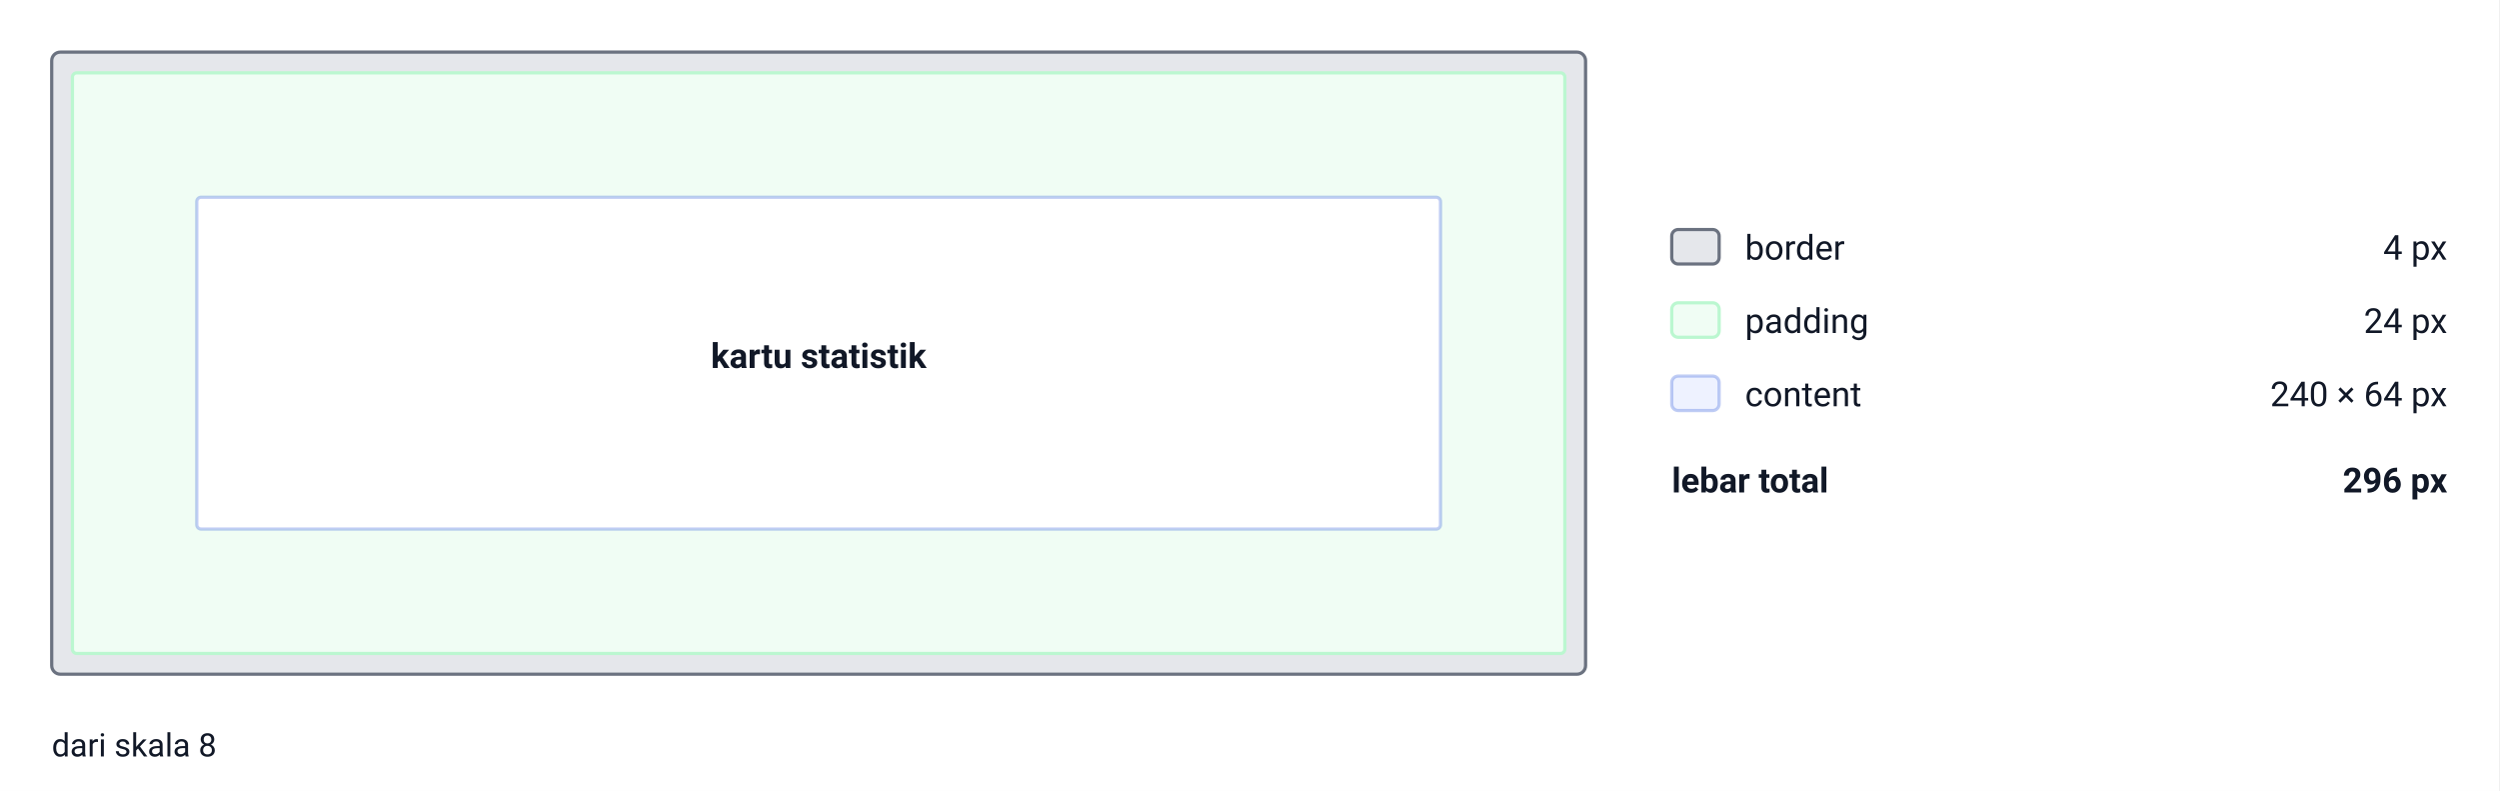
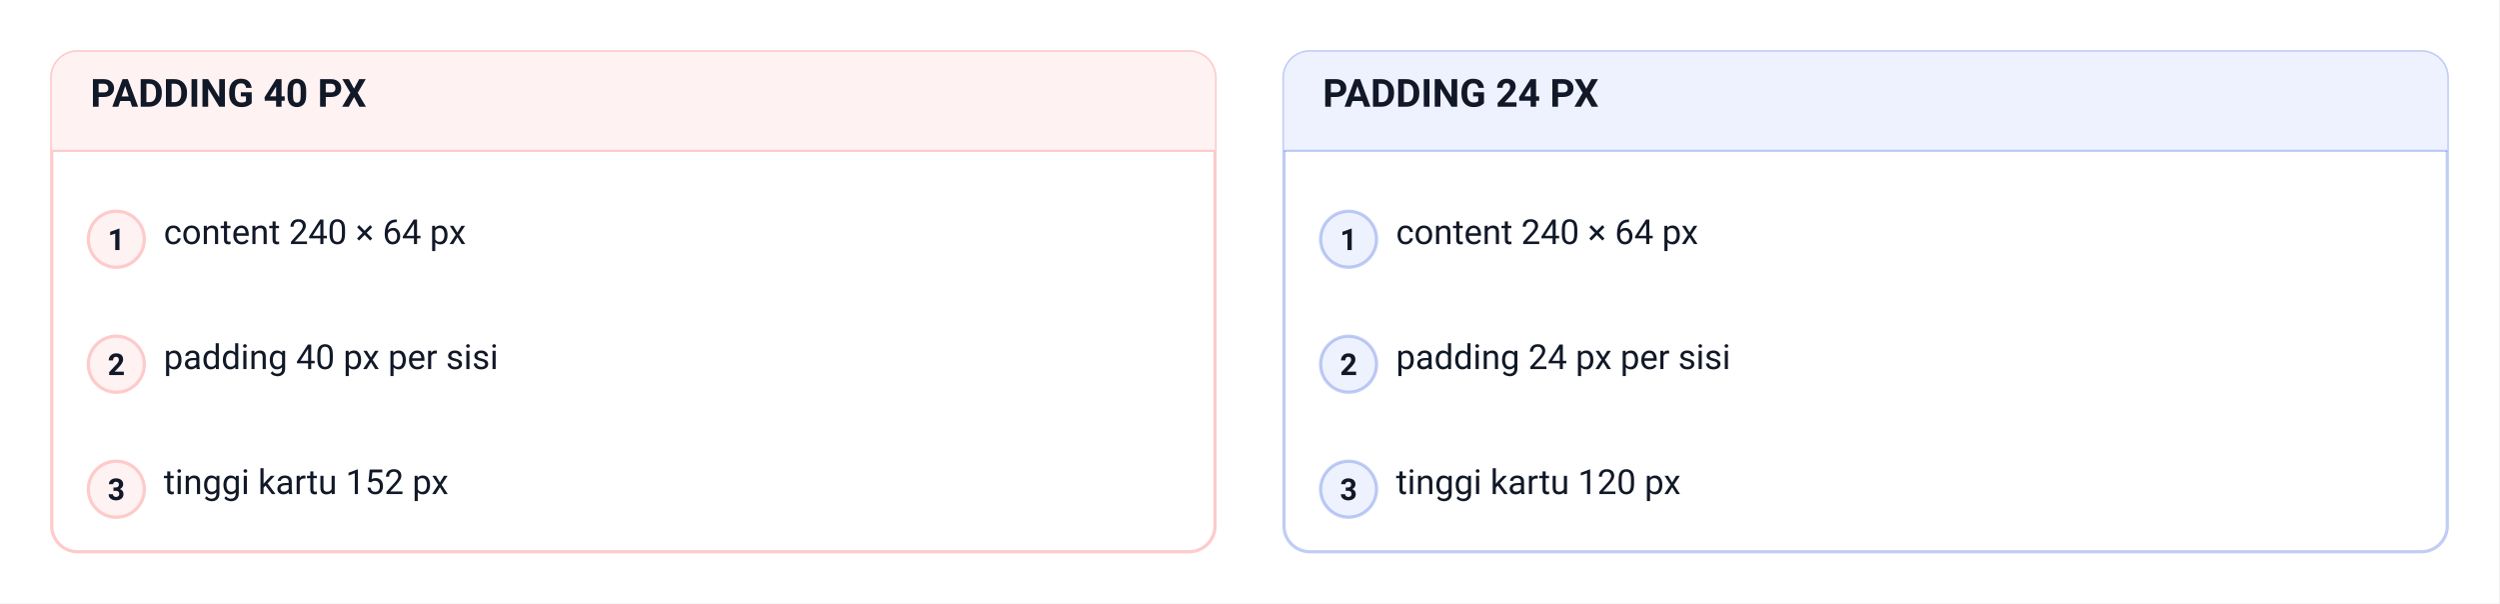
- <svg xmlns="http://www.w3.org/2000/svg" viewBox="0 0 1160 367" width="1160" height="367" role="img" aria-label="Kartu statistik SIAKAD: content 240 x 64 piksel, padding 24 piksel, border 4 piksel, sehingga lebar total 296 piksel; padding 24 itu dari skala 8.">
+ <svg xmlns="http://www.w3.org/2000/svg" viewBox="0 0 1160 280" width="1160" height="280" role="img" aria-label="Dua panel kartu statistik SIAKAD dengan isi dan border yang sama: kiri padding 40 px per sisi dengan tinggi kartu 152 px, kanan padding 24 px per sisi dengan tinggi kartu 120 px.">
  <defs>
    <marker id="a-neutral" viewBox="0 0 10 10" refX="9" refY="5" markerWidth="6" markerHeight="6" orient="auto-start-reverse">
      <path d="M0 0 L10 5 L0 10 z" fill="#111827" />
    </marker>
    <marker id="a-acc" viewBox="0 0 10 10" refX="9" refY="5" markerWidth="6" markerHeight="6" orient="auto-start-reverse">
      <path d="M0 0 L10 5 L0 10 z" fill="#1d4ed8" />
    </marker>
    <marker id="a-ink" viewBox="0 0 10 10" refX="9" refY="5" markerWidth="6" markerHeight="6" orient="auto-start-reverse">
      <path d="M0 0 L10 5 L0 10 z" fill="#ffffff" />
    </marker>
    <marker id="a-code" viewBox="0 0 10 10" refX="9" refY="5" markerWidth="6" markerHeight="6" orient="auto-start-reverse">
      <path d="M0 0 L10 5 L0 10 z" fill="#111827" />
    </marker>
    <marker id="a-red" viewBox="0 0 10 10" refX="9" refY="5" markerWidth="6" markerHeight="6" orient="auto-start-reverse">
      <path d="M0 0 L10 5 L0 10 z" fill="#b91c1c" />
    </marker>
    <marker id="a-green" viewBox="0 0 10 10" refX="9" refY="5" markerWidth="6" markerHeight="6" orient="auto-start-reverse">
      <path d="M0 0 L10 5 L0 10 z" fill="#15803d" />
    </marker>
    <marker id="a-amber" viewBox="0 0 10 10" refX="9" refY="5" markerWidth="6" markerHeight="6" orient="auto-start-reverse">
      <path d="M0 0 L10 5 L0 10 z" fill="#b45309" />
    </marker>
    <marker id="a-slate" viewBox="0 0 10 10" refX="9" refY="5" markerWidth="6" markerHeight="6" orient="auto-start-reverse">
      <path d="M0 0 L10 5 L0 10 z" fill="#94a3b8" />
    </marker>
    <filter id="softShadow" x="-20%" y="-20%" width="140%" height="140%">
      <feDropShadow dx="0" dy="1" stdDeviation="1.6" flood-color="#000" flood-opacity="0.06" />
    </filter>
  </defs>
  <style>.t{font-family:-apple-system, BlinkMacSystemFont, 'Segoe UI', Roboto, 'Helvetica Neue', Arial, 'Noto Sans', sans-serif;fill:#111827}.m{font-family:ui-monospace, SFMono-Regular, 'SF Mono', Menlo, Consolas, 'Liberation Mono', monospace;fill:#111827}.mu{fill:#6b7280}.mid{text-anchor:middle}.end{text-anchor:end}.b6{font-weight:600}.b7{font-weight:700}.s13{font-size:13px}.s14{font-size:14px}.s15{font-size:15px}.s16{font-size:16px}.s17{font-size:17px}.s18{font-size:18px}.s19{font-size:19px}.s20{font-size:20px}.s22{font-size:22px}.s24{font-size:24px}</style>
-   <rect x="0" y="0" width="1160" height="367" fill="#ffffff" />
-   <rect x="24" y="24.18" width="712" height="288.65" rx="4" fill="#e5e7eb" stroke="#6b7280" stroke-width="1.5" />
-   <rect x="33.62" y="33.8" width="692.76" height="269.41" rx="2" fill="#f0fdf4" stroke="#bbf7d0" stroke-width="1.5" />
-   <rect x="91.35" y="91.53" width="577.3" height="153.95" rx="2" fill="#ffffff" stroke="rgba(29,78,216,0.28)" stroke-width="1.5" />
-   <text class="t s16 b7 mid " x="380" y="170.74">kartu statistik</text>
-   <rect x="776" y="106.5" width="22" height="16" rx="3" fill="#e5e7eb" stroke="#6b7280" stroke-width="1.5" />
-   <text class="t s16   " x="810" y="120.5">border</text>
-   <text class="t s16  end " x="1136" y="120.5" fill="#6b7280">4 px</text>
-   <rect x="776" y="140.5" width="22" height="16" rx="3" fill="#f0fdf4" stroke="#bbf7d0" stroke-width="1.5" />
-   <text class="t s16   " x="810" y="154.5">padding</text>
-   <text class="t s16  end " x="1136" y="154.5" fill="#6b7280">24 px</text>
-   <rect x="776" y="174.5" width="22" height="16" rx="3" fill="#eef2ff" stroke="rgba(29,78,216,0.28)" stroke-width="1.5" />
-   <text class="t s16   " x="810" y="188.5">content</text>
-   <text class="t s16  end " x="1136" y="188.5" fill="#6b7280">240 × 64 px</text>
-   <text class="t s16 b7  " x="776" y="228.5">lebar total</text>
-   <text class="t s16 b7 end " x="1136" y="228.5" fill="#1d4ed8">296 px</text>
-   <text class="t s15   " x="24" y="351" fill="#6b7280">dari skala 8</text>
+   <rect x="0" y="0" width="1160" height="280" fill="#ffffff" />
+   <rect x="24" y="24" width="540" height="232" rx="12" fill="#ffffff" stroke="#fecaca" stroke-width="1.5" />
+   <path d="M24 36 a12 12 0 0 1 12 -12 h516 a12 12 0 0 1 12 12 v34 h-540 z" fill="#fef2f2" />
+   <line x1="24" y1="70" x2="564" y2="70" stroke="#fecaca" stroke-width="1" />
+   <text class="t s18 b7  " x="42" y="49.52" fill="#b91c1c">PADDING 40 PX</text>
+   <circle cx="54" cy="111" r="13" fill="#fef2f2" stroke="#fecaca" stroke-width="1.5" />
+   <text class="t s14 b7 mid " x="54" y="116.04" fill="#b91c1c">1</text>
+   <text class="t s16   " x="76" y="113.24">content 240 × 64 px</text>
+   <circle cx="54" cy="169" r="13" fill="#fef2f2" stroke="#fecaca" stroke-width="1.5" />
+   <text class="t s14 b7 mid " x="54" y="174.04" fill="#b91c1c">2</text>
+   <text class="t s16   " x="76" y="171.24">padding 40 px per sisi</text>
+   <circle cx="54" cy="227" r="13" fill="#fef2f2" stroke="#fecaca" stroke-width="1.5" />
+   <text class="t s14 b7 mid " x="54" y="232.04" fill="#b91c1c">3</text>
+   <text class="t s16   " x="76" y="229.24">tinggi kartu 152 px</text>
+   <rect x="596" y="24" width="540" height="232" rx="12" fill="#ffffff" stroke="rgba(29,78,216,0.28)" stroke-width="1.5" />
+   <path d="M596 36 a12 12 0 0 1 12 -12 h516 a12 12 0 0 1 12 12 v34 h-540 z" fill="#eef2ff" />
+   <line x1="596" y1="70" x2="1136" y2="70" stroke="rgba(29,78,216,0.28)" stroke-width="1" />
+   <text class="t s18 b7  " x="614" y="49.52" fill="#1d4ed8">PADDING 24 PX</text>
+   <circle cx="626" cy="111" r="13" fill="#eef2ff" stroke="rgba(29,78,216,0.28)" stroke-width="1.5" />
+   <text class="t s14 b7 mid " x="626" y="116.04" fill="#1d4ed8">1</text>
+   <text class="t s16   " x="648" y="113.24">content 240 × 64 px</text>
+   <circle cx="626" cy="169" r="13" fill="#eef2ff" stroke="rgba(29,78,216,0.28)" stroke-width="1.5" />
+   <text class="t s14 b7 mid " x="626" y="174.04" fill="#1d4ed8">2</text>
+   <text class="t s16   " x="648" y="171.24">padding 24 px per sisi</text>
+   <circle cx="626" cy="227" r="13" fill="#eef2ff" stroke="rgba(29,78,216,0.28)" stroke-width="1.5" />
+   <text class="t s14 b7 mid " x="626" y="232.04" fill="#1d4ed8">3</text>
+   <text class="t s16   " x="648" y="229.24">tinggi kartu 120 px</text>
</svg>
